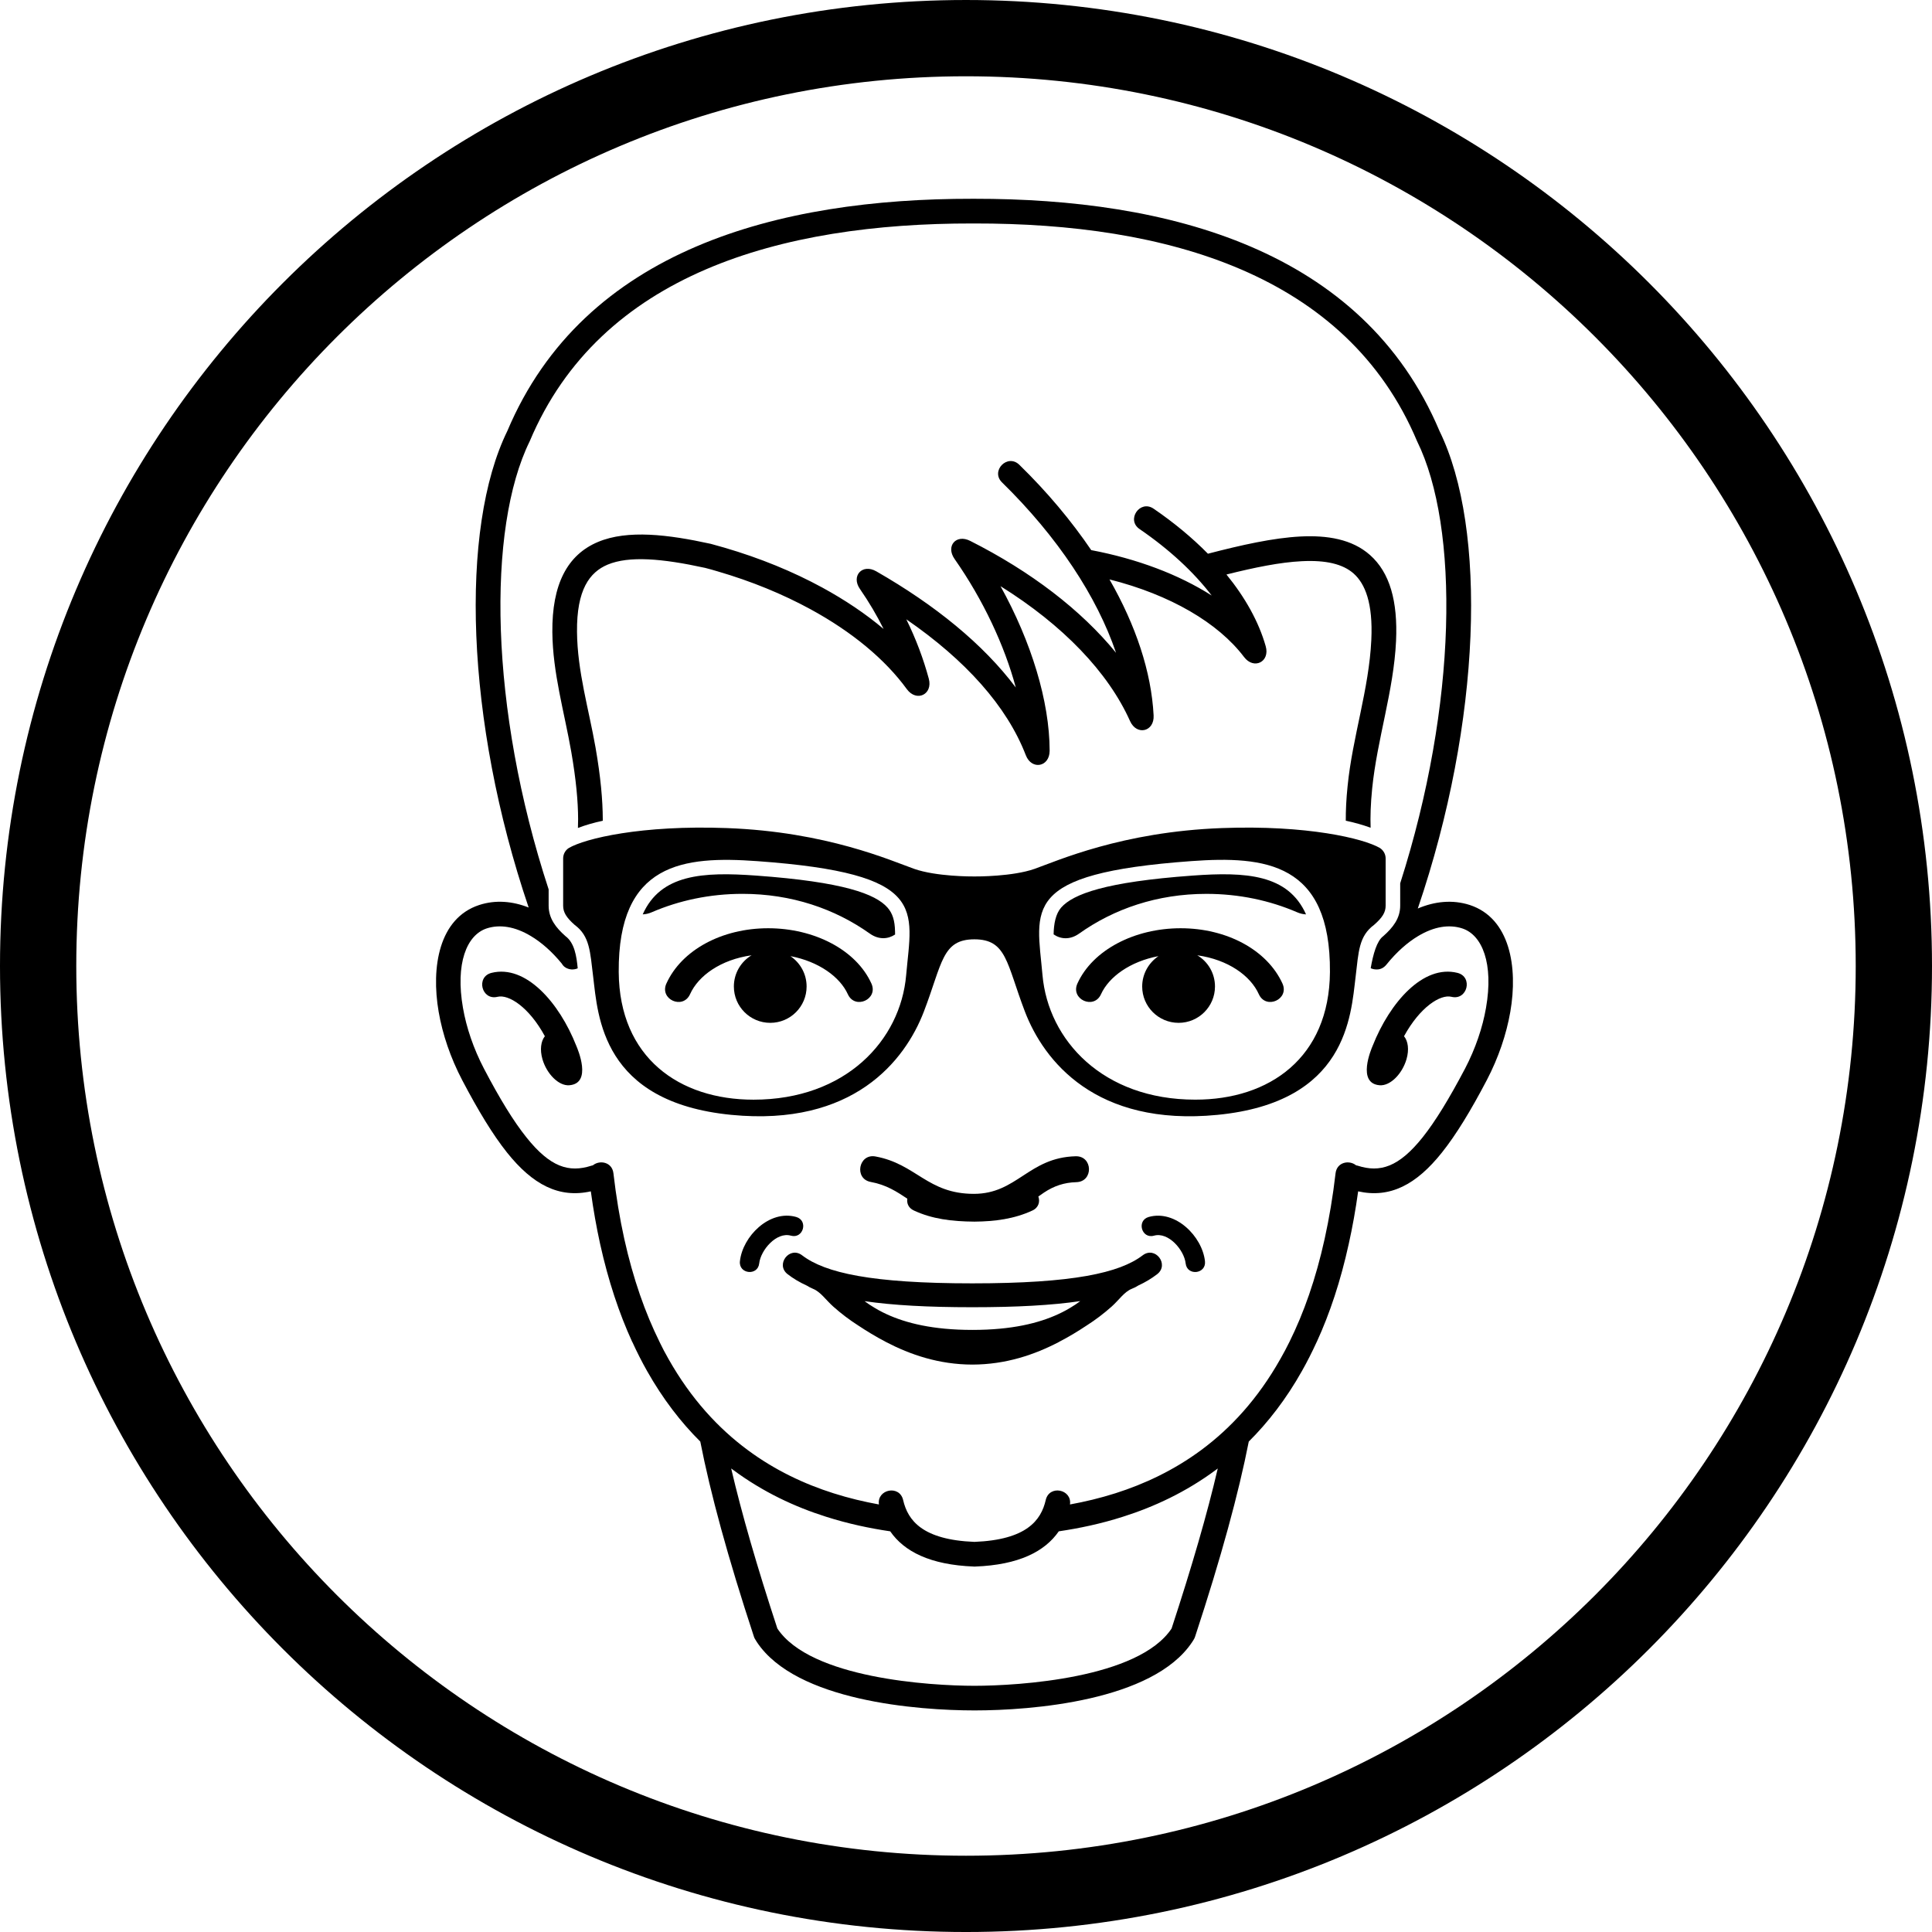
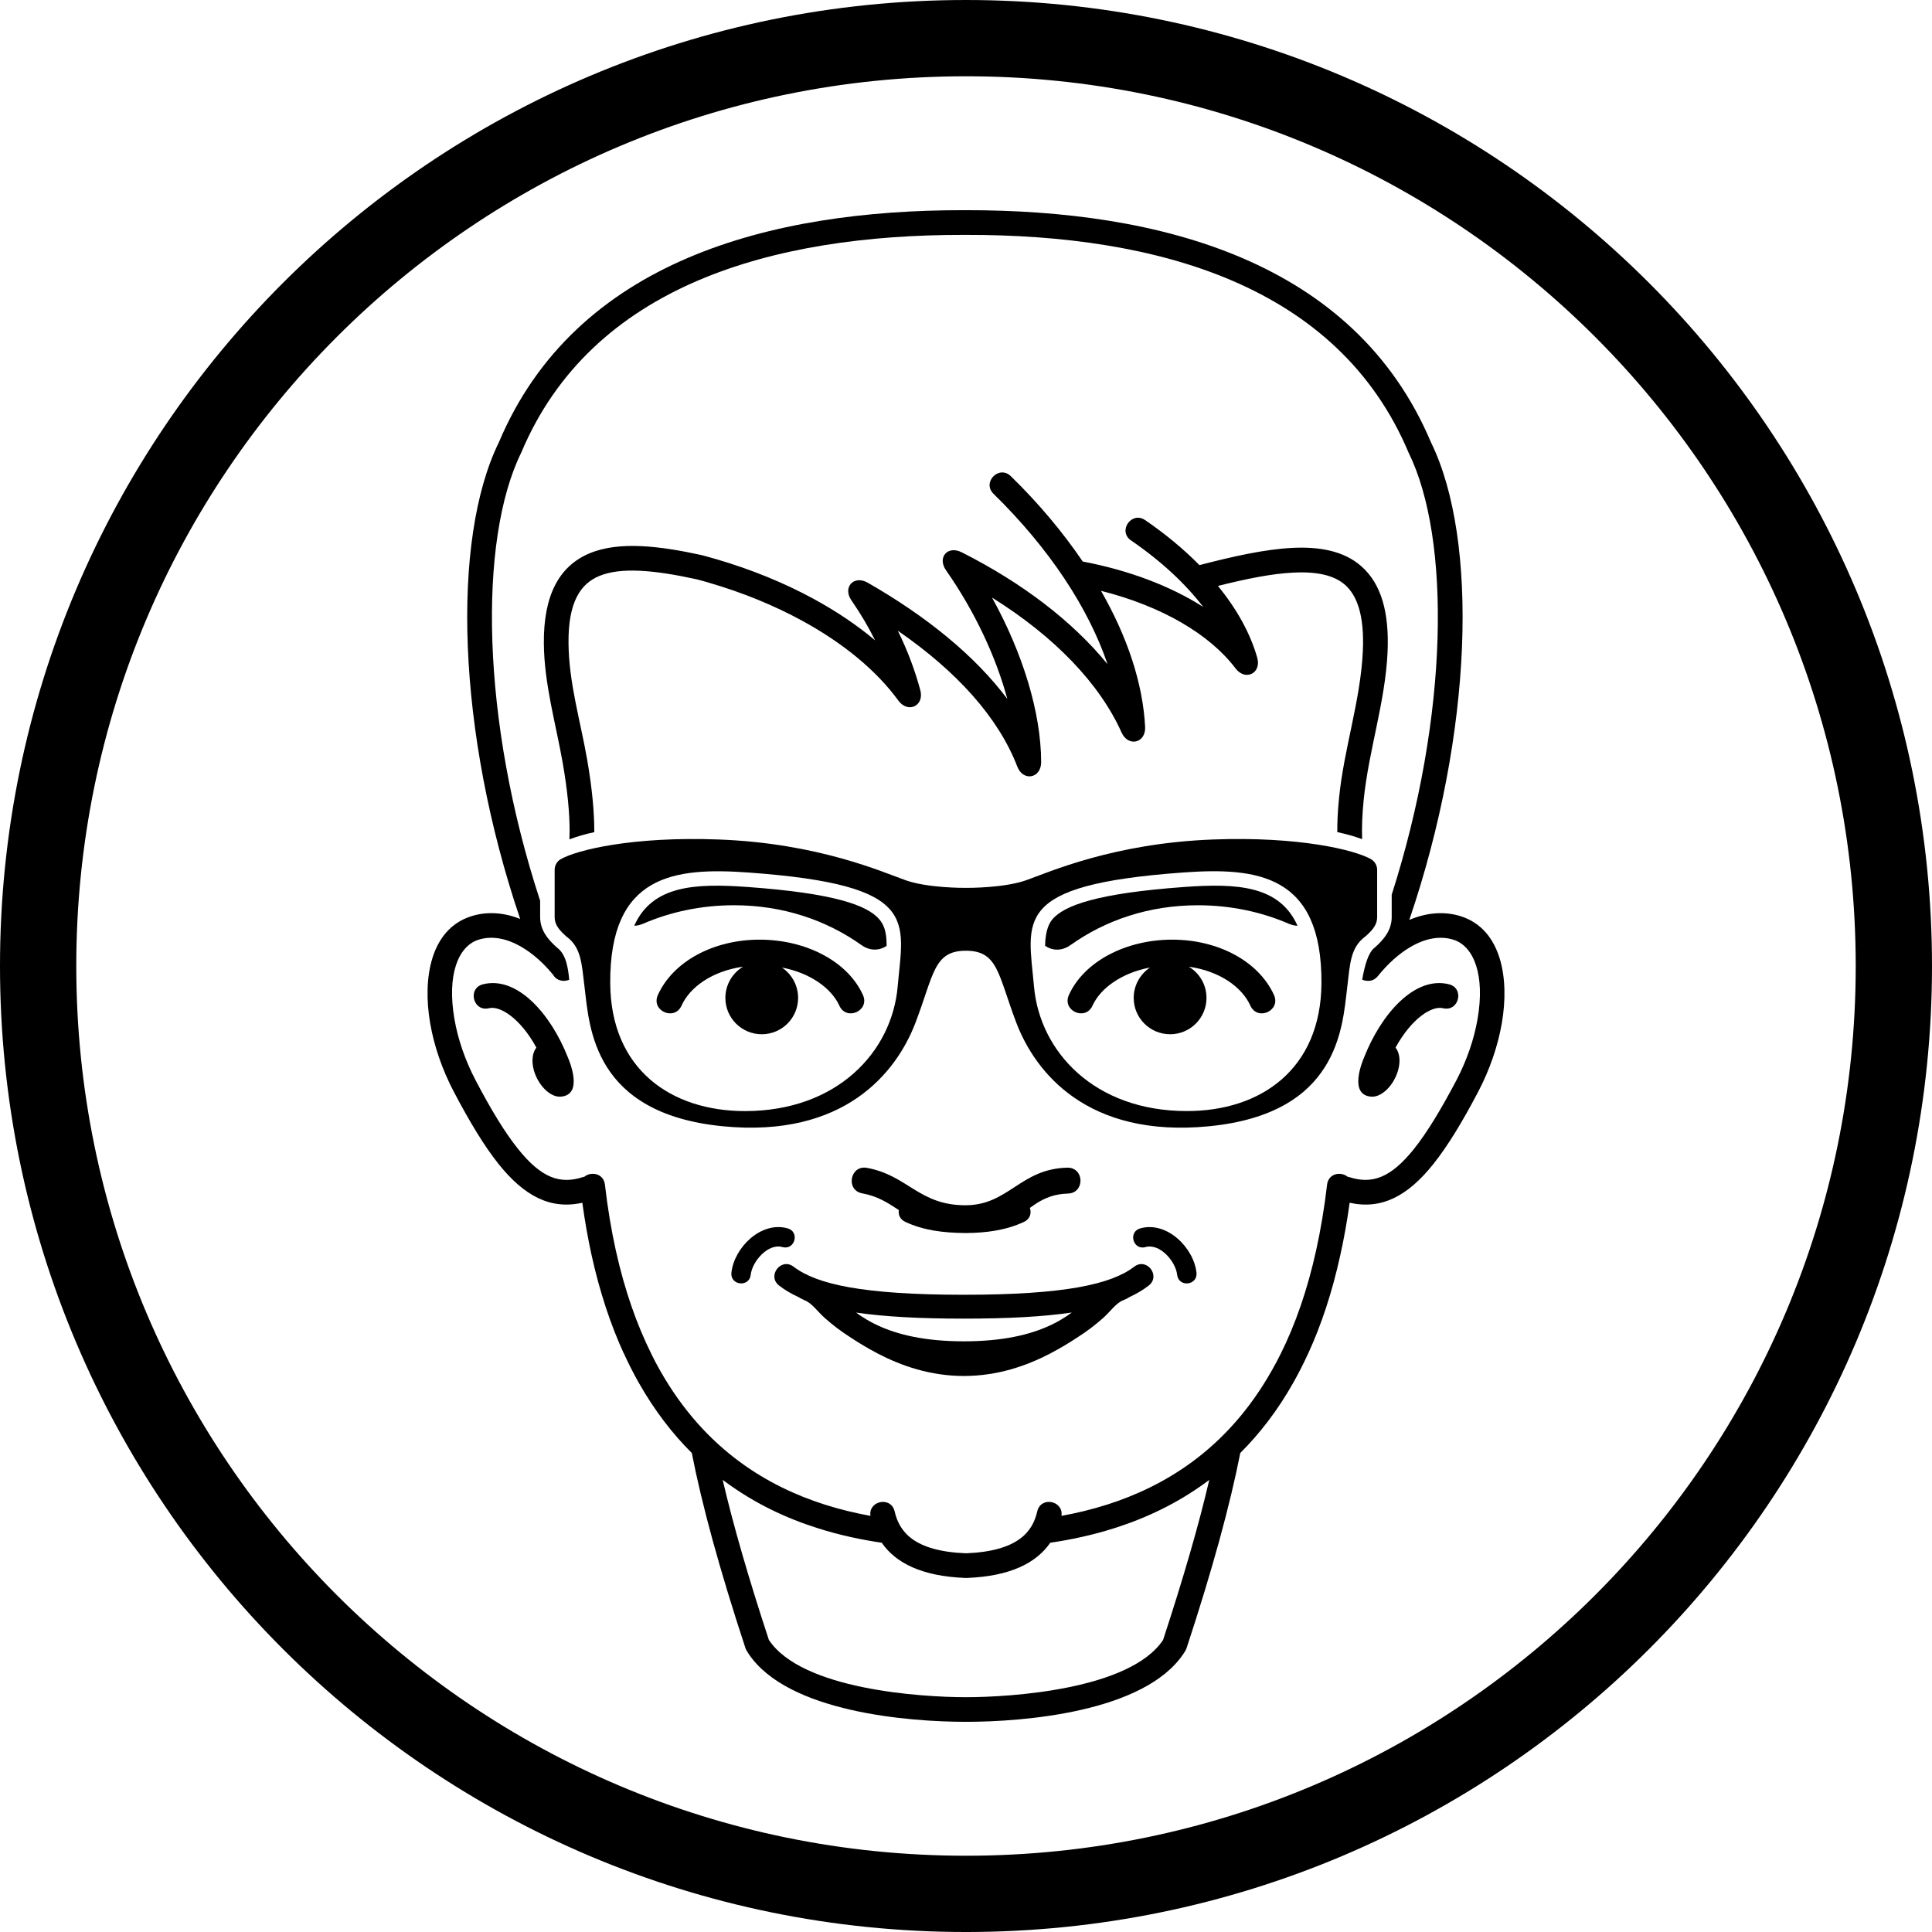
<svg xmlns="http://www.w3.org/2000/svg" version="1.1" id="Layer_1" x="0px" y="0px" width="126.646" height="126.646" viewBox="0 0 126.646 126.646" xml:space="preserve">
  <defs id="defs33" />
-   <g id="g3" transform="translate(14.18524,12.4611)">
+   <g id="g3" transform="translate(13.62846,13.20869)">
    <path d="m 18.039,51.311 c -1.047,0.258 -0.657,1.829 0.391,1.57 0.725,-0.177 2.062,0.67 3.102,2.584 -0.259,0.324 -0.338,0.876 -0.16,1.502 0.277,0.965 1.068,1.767 1.761,1.712 1.521,-0.118 0.548,-2.375 0.458,-2.588 -1.123,-2.846 -3.316,-5.335 -5.552,-4.78 z" id="path5" />
    <path d="m 37.657,68.538 c 0.818,0.229 1.161,-0.997 0.343,-1.227 -1.748,-0.488 -3.506,1.269 -3.682,2.903 -0.092,0.846 1.173,0.98 1.264,0.142 0.098,-0.87 1.129,-2.083 2.075,-1.818 z" id="path7" />
    <path d="m 63.976,44.936 c -5.704,0.415 -7.813,1.208 -8.599,2.093 -0.361,0.415 -0.485,1.065 -0.496,1.76 0.449,0.312 1.065,0.38 1.669,-0.049 2.287,-1.628 5.132,-2.607 8.345,-2.607 2.146,0 4.163,0.435 5.946,1.206 0.204,0.088 0.401,0.132 0.587,0.139 -1.178,-2.63 -3.928,-2.799 -7.452,-2.542 z" id="path9" />
    <path d="m 82.165,46.864 c -1.139,-0.368 -2.308,-0.239 -3.411,0.229 4.178,-12.271 4.555,-24.909 1.423,-31.3 C 75.141,3.861 62.359,0.557 49.687,0.569 h -0.13 C 36.887,0.556 24.103,3.861 19.07,15.794 c -3.127,6.381 -2.758,18.981 1.4,31.235 -1.055,-0.417 -2.167,-0.516 -3.244,-0.165 -2.632,0.863 -3.164,4.061 -2.656,7.003 0.254,1.475 0.778,3.019 1.546,4.483 1.045,1.991 2.001,3.568 2.935,4.74 1.682,2.105 3.404,3.01 5.493,2.544 0.166,1.214 0.371,2.36 0.609,3.445 0.539,2.435 1.252,4.563 2.105,6.426 h 0.006 c 0.306,0.673 0.629,1.305 0.971,1.912 1.037,1.832 2.212,3.356 3.485,4.619 0.661,3.383 1.802,7.58 3.509,12.767 l 0.032,0.091 c 0,0 0.051,0.106 0.17,0.287 2.563,3.867 10.548,4.479 14.268,4.479 3.715,0 11.693,-0.612 14.262,-4.479 0.124,-0.181 0.168,-0.287 0.168,-0.287 l 0.033,-0.091 c 1.707,-5.187 2.847,-9.384 3.512,-12.767 1.27,-1.263 2.451,-2.787 3.482,-4.619 0.342,-0.607 0.666,-1.242 0.971,-1.912 h 0.003 c 0.854,-1.861 1.564,-3.99 2.098,-6.426 0.242,-1.085 0.448,-2.231 0.616,-3.445 2.091,0.466 3.814,-0.438 5.491,-2.544 0.934,-1.172 1.894,-2.748 2.938,-4.74 0.767,-1.465 1.289,-3.009 1.545,-4.483 0.512,-2.94 -0.026,-6.138 -2.653,-7.003 z M 62.614,94.292 C 60.441,97.559 52.596,98.044 49.691,98.046 46.789,98.044 38.941,97.558 36.773,94.292 35.434,90.221 34.429,86.736 33.745,83.801 l 0.116,0.084 c 1.975,1.465 4.064,2.434 6.098,3.077 1.45,0.463 2.866,0.76 4.211,0.958 0.915,1.325 2.623,2.2 5.491,2.309 h 0.079 c 2.858,-0.108 4.561,-0.983 5.48,-2.309 1.339,-0.198 2.761,-0.494 4.209,-0.958 2.033,-0.644 4.126,-1.612 6.1,-3.077 l 0.112,-0.084 c -0.681,2.935 -1.693,6.422 -3.027,10.491 z M 83.226,53.601 c -0.222,1.291 -0.691,2.676 -1.381,3.998 -1.035,1.962 -1.931,3.432 -2.77,4.489 -1.566,1.96 -2.796,2.337 -4.263,1.863 -0.033,-0.009 -0.072,-0.02 -0.106,-0.024 -0.435,-0.359 -1.253,-0.225 -1.343,0.523 -0.177,1.528 -0.419,2.954 -0.713,4.288 -0.581,2.638 -1.372,4.874 -2.312,6.768 l -0.002,0.004 c -0.189,0.381 -0.384,0.753 -0.589,1.108 -1.482,2.63 -3.273,4.553 -5.185,5.97 -1.807,1.337 -3.733,2.234 -5.626,2.836 -1.016,0.323 -2.019,0.56 -2.983,0.735 0.147,-0.994 -1.357,-1.312 -1.59,-0.285 -0.304,1.326 -1.26,2.604 -4.672,2.738 -3.411,-0.134 -4.366,-1.412 -4.673,-2.738 -0.234,-1.026 -1.735,-0.709 -1.587,0.285 -0.968,-0.176 -1.97,-0.412 -2.984,-0.735 -1.896,-0.602 -3.821,-1.499 -5.624,-2.836 -1.912,-1.417 -3.704,-3.34 -5.189,-5.97 -0.202,-0.355 -0.4,-0.724 -0.582,-1.106 h 0.002 c -0.943,-1.9 -1.735,-4.138 -2.319,-6.772 -0.294,-1.337 -0.532,-2.758 -0.709,-4.291 -0.088,-0.747 -0.906,-0.883 -1.345,-0.523 -0.033,0.005 -0.067,0.017 -0.104,0.028 -1.469,0.47 -2.696,0.097 -4.261,-1.867 -0.844,-1.056 -1.744,-2.526 -2.771,-4.487 -0.693,-1.325 -1.159,-2.706 -1.383,-3.999 -0.503,-2.896 0.237,-4.767 1.557,-5.203 0.859,-0.28 1.854,-0.123 2.888,0.497 0.694,0.412 1.393,1.024 2.038,1.815 0.104,0.184 0.27,0.299 0.46,0.348 0.062,0.016 0.123,0.025 0.188,0.03 0.135,0.004 0.271,-0.021 0.392,-0.074 -0.075,-0.781 -0.206,-1.668 -0.8,-2.107 -0.629,-0.555 -1.106,-1.162 -1.106,-2.001 V 45.84 C 17.89,33.974 17.728,22.171 20.539,16.463 25.159,5.485 37.003,2.172 49.563,2.188 h 0.133 c 12.551,-0.017 24.389,3.297 29.011,14.274 2.78,5.643 2.648,17.249 -1.107,28.98 v 1.463 c 0,0.84 -0.482,1.446 -1.111,2.001 -0.418,0.308 -0.658,1.16 -0.823,2.101 0.125,0.058 0.268,0.085 0.404,0.081 0.219,0.002 0.445,-0.091 0.627,-0.316 0.659,-0.82 1.375,-1.453 2.086,-1.877 1.035,-0.619 2.023,-0.777 2.888,-0.496 1.313,0.431 2.061,2.307 1.555,5.202 z" id="path11" />
    <path d="m 23.711,41.23 c 0,0.197 -0.004,0.39 -0.012,0.583 0.492,-0.188 1.039,-0.346 1.629,-0.472 v -0.115 c -0.005,-1.225 -0.134,-2.732 -0.475,-4.687 -0.443,-2.522 -1.192,-4.996 -1.214,-7.581 -0.028,-2.763 0.824,-3.909 2.007,-4.407 1.4,-0.585 3.561,-0.406 6.392,0.214 0.275,0.07 0.551,0.147 0.825,0.23 2.217,0.647 4.268,1.491 6.092,2.486 2.723,1.485 4.889,3.287 6.306,5.235 0.635,0.863 1.716,0.349 1.438,-0.688 -0.351,-1.294 -0.837,-2.601 -1.474,-3.892 3.88,2.675 6.593,5.692 7.832,8.905 0.383,1 1.564,0.777 1.564,-0.292 -0.005,-3.229 -1.201,-7.139 -3.22,-10.784 4.096,2.551 7.064,5.651 8.49,8.841 0.438,0.978 1.604,0.697 1.545,-0.372 -0.148,-2.85 -1.164,-5.899 -2.892,-8.913 3.995,1.005 7.132,2.855 8.819,5.084 0.642,0.855 1.719,0.319 1.42,-0.709 -0.457,-1.604 -1.344,-3.19 -2.572,-4.697 1.864,-0.466 3.522,-0.804 4.934,-0.872 1.591,-0.081 2.701,0.184 3.408,0.812 0.744,0.666 1.269,1.93 1.154,4.35 -0.151,3.237 -1.236,6.359 -1.556,9.592 -0.088,0.845 -0.121,1.589 -0.118,2.256 0.585,0.125 1.132,0.279 1.628,0.462 -0.025,-0.719 0,-1.557 0.101,-2.562 0.329,-3.261 1.411,-6.4 1.566,-9.674 0.12,-2.617 -0.408,-4.491 -1.705,-5.64 -1.177,-1.046 -2.811,-1.304 -4.558,-1.216 -1.786,0.092 -3.866,0.556 -6.068,1.129 -1.036,-1.052 -2.236,-2.046 -3.565,-2.954 -0.894,-0.604 -1.807,0.733 -0.916,1.338 1.952,1.335 3.551,2.821 4.727,4.356 -2.166,-1.38 -4.886,-2.405 -7.896,-2.976 -1.306,-1.922 -2.884,-3.81 -4.713,-5.593 -0.773,-0.756 -1.907,0.401 -1.134,1.155 3.662,3.585 6.225,7.492 7.473,11.168 -2.291,-2.808 -5.592,-5.333 -9.559,-7.334 -0.921,-0.469 -1.621,0.336 -1.025,1.185 1.886,2.696 3.273,5.676 4.013,8.425 -2.141,-2.851 -5.297,-5.41 -9.147,-7.616 -0.912,-0.523 -1.666,0.299 -1.07,1.157 0.599,0.865 1.113,1.739 1.551,2.621 -1.174,-0.991 -2.527,-1.9 -4.016,-2.712 -1.923,-1.048 -4.079,-1.933 -6.415,-2.616 -0.293,-0.086 -0.603,-0.172 -0.9,-0.252 -2.796,-0.612 -5.445,-0.936 -7.382,-0.127 -2.029,0.847 -3.029,2.794 -3.001,5.917 0.026,2.68 0.783,5.229 1.24,7.843 0.318,1.832 0.445,3.254 0.449,4.409 z" id="path13" />
    <path d="m 81.348,51.311 c -2.24,-0.555 -4.428,1.935 -5.552,4.78 -0.091,0.213 -1.056,2.471 0.459,2.588 0.692,0.055 1.48,-0.745 1.76,-1.712 0.179,-0.628 0.102,-1.178 -0.164,-1.502 1.046,-1.914 2.383,-2.761 3.108,-2.584 1.048,0.259 1.434,-1.313 0.389,-1.57 z" id="path15" />
    <path d="m 60.715,69.831 c -1.508,1.149 -4.555,1.834 -11.165,1.834 -6.605,0 -9.646,-0.685 -11.15,-1.834 -0.827,-0.638 -1.775,0.604 -0.951,1.236 0.364,0.282 0.779,0.529 1.261,0.749 0.109,0.072 0.244,0.139 0.404,0.209 0.493,0.199 0.838,0.731 1.326,1.165 0.528,0.47 1.067,0.874 1.613,1.224 0.569,0.378 1.181,0.752 1.842,1.096 h -0.003 c 1.597,0.83 3.468,1.476 5.665,1.48 2.202,-0.005 4.075,-0.65 5.67,-1.48 l 0.002,-0.004 c 0.66,-0.341 1.271,-0.715 1.84,-1.093 0.547,-0.349 1.085,-0.754 1.614,-1.224 0.485,-0.432 0.825,-0.967 1.321,-1.166 0.177,-0.07 0.319,-0.144 0.431,-0.219 0.47,-0.217 0.873,-0.462 1.229,-0.736 0.826,-0.632 -0.122,-1.875 -0.949,-1.237 z m -4.754,3.443 c -0.162,0.101 -0.334,0.192 -0.518,0.285 l -0.259,0.125 c -1.27,0.586 -3.032,1.033 -5.628,1.033 -2.591,0 -4.355,-0.447 -5.626,-1.033 L 43.671,73.559 C 43.489,73.466 43.315,73.374 43.155,73.274 42.92,73.135 42.7,72.991 42.489,72.832 c 1.852,0.271 4.164,0.398 7.056,0.398 2.908,0 5.225,-0.127 7.083,-0.401 -0.209,0.159 -0.43,0.306 -0.667,0.445 z" id="path17" />
    <path d="m 75.886,48.167 c 0.559,-0.487 0.76,-0.832 0.76,-1.261 v -3.091 c 0,-0.291 -0.152,-0.541 -0.375,-0.688 -1.065,-0.623 -4.759,-1.516 -10.368,-1.306 -6.543,0.243 -10.774,2.146 -12.274,2.675 -1.441,0.504 -3.767,0.499 -3.941,0.496 -0.18,0.003 -2.504,0.008 -3.943,-0.496 -1.5,-0.529 -5.731,-2.433 -12.276,-2.675 -5.614,-0.21 -9.302,0.683 -10.367,1.306 -0.228,0.146 -0.372,0.397 -0.372,0.688 v 3.091 c 0,0.429 0.202,0.773 0.754,1.261 1,0.738 1.012,1.758 1.214,3.397 0.314,2.576 0.565,8.225 9.057,9.056 7.987,0.78 11.383,-3.545 12.62,-6.768 1.217,-3.174 1.186,-4.737 3.314,-4.739 2.122,0.004 2.099,1.564 3.311,4.739 1.237,3.225 4.633,7.55 12.625,6.768 8.489,-0.831 8.737,-6.479 9.053,-9.056 0.196,-1.639 0.209,-2.658 1.208,-3.397 z m -30.671,3.296 c -0.368,4.259 -3.951,8.162 -10.008,8.162 -4.863,0 -8.792,-2.752 -8.834,-8.365 -0.049,-7.171 4.239,-7.622 9.09,-7.271 11.255,0.815 10.134,3.122 9.752,7.474 z m 18.948,8.16 c -6.057,0 -9.634,-3.902 -10.011,-8.163 -0.38,-4.35 -1.497,-6.658 9.754,-7.474 4.851,-0.35 9.138,0.103 9.089,7.273 -0.042,5.614 -3.97,8.371 -8.832,8.364 z" id="path19" />
    <path d="m 35.394,44.936 c -3.522,-0.257 -6.273,-0.088 -7.448,2.541 0.188,-0.007 0.39,-0.049 0.595,-0.139 1.784,-0.771 3.803,-1.206 5.947,-1.206 3.211,0 6.055,0.979 8.346,2.607 0.594,0.418 1.201,0.362 1.656,0.058 L 44.486,48.594 C 44.472,47.878 44.325,47.411 43.99,47.029 43.208,46.141 41.098,45.348 35.394,44.936 z" id="path21" />
    <path d="m 63.21,48.387 c -3.01,0 -5.765,1.41 -6.77,3.626 -0.466,1.034 1.082,1.731 1.548,0.699 0.513,-1.134 1.902,-2.145 3.766,-2.497 -0.638,0.432 -1.067,1.161 -1.067,1.991 0,1.316 1.069,2.382 2.389,2.382 1.313,0 2.383,-1.065 2.383,-2.382 0,-0.869 -0.463,-1.632 -1.16,-2.046 2.018,0.282 3.49,1.337 4.035,2.552 0.467,1.032 2.015,0.335 1.549,-0.699 -1.004,-2.206 -3.653,-3.626 -6.673,-3.626 z" id="path23" />
    <path d="m 56.369,65.032 c 1.134,-0.028 1.094,-1.723 -0.041,-1.698 -3.088,0.08 -3.841,2.464 -6.673,2.464 -3.048,0 -3.774,-1.961 -6.452,-2.451 -1.109,-0.203 -1.417,1.468 -0.307,1.671 1.022,0.187 1.697,0.634 2.395,1.096 -0.046,0.294 0.069,0.612 0.435,0.778 1.185,0.551 2.458,0.715 3.968,0.727 1.335,-0.012 2.607,-0.176 3.793,-0.727 0.422,-0.194 0.512,-0.591 0.393,-0.92 l 0.376,-0.261 c 0.649,-0.431 1.316,-0.657 2.113,-0.679 z" id="path25" />
    <path d="m 36.17,48.387 c -3.024,0 -5.672,1.42 -6.673,3.626 -0.467,1.034 1.081,1.731 1.551,0.699 0.544,-1.215 2.019,-2.27 4.033,-2.552 -0.694,0.414 -1.16,1.177 -1.16,2.046 0,1.316 1.068,2.382 2.385,2.382 1.317,0 2.383,-1.065 2.383,-2.382 0,-0.83 -0.422,-1.56 -1.061,-1.991 1.863,0.353 3.248,1.363 3.764,2.497 0.466,1.032 2.013,0.335 1.546,-0.699 -1.002,-2.216 -3.757,-3.626 -6.768,-3.626 z" id="path27" />
    <path d="m 61.12,67.312 c -0.818,0.229 -0.475,1.456 0.341,1.227 0.949,-0.265 1.98,0.948 2.075,1.818 0.092,0.839 1.358,0.704 1.267,-0.142 -0.18,-1.632 -1.935,-3.391 -3.683,-2.903 z" id="path29" />
  </g>
  <path style="color:#000000;fill:none;stroke:#000000;stroke-width:5;stroke-linecap:round;stroke-linejoin:round;stroke-miterlimit:4;stroke-opacity:1;stroke-dasharray:none;stroke-dashoffset:0;marker:none;visibility:visible;display:inline;overflow:visible;enable-background:accumulate" id="path3782" d="m 119.249,58.952 a 60.823,60.823 0 1 1 -121.646,0 60.823,60.823 0 1 1 121.646,0 z" transform="translate(4.896973,4.371319)" />
</svg>
